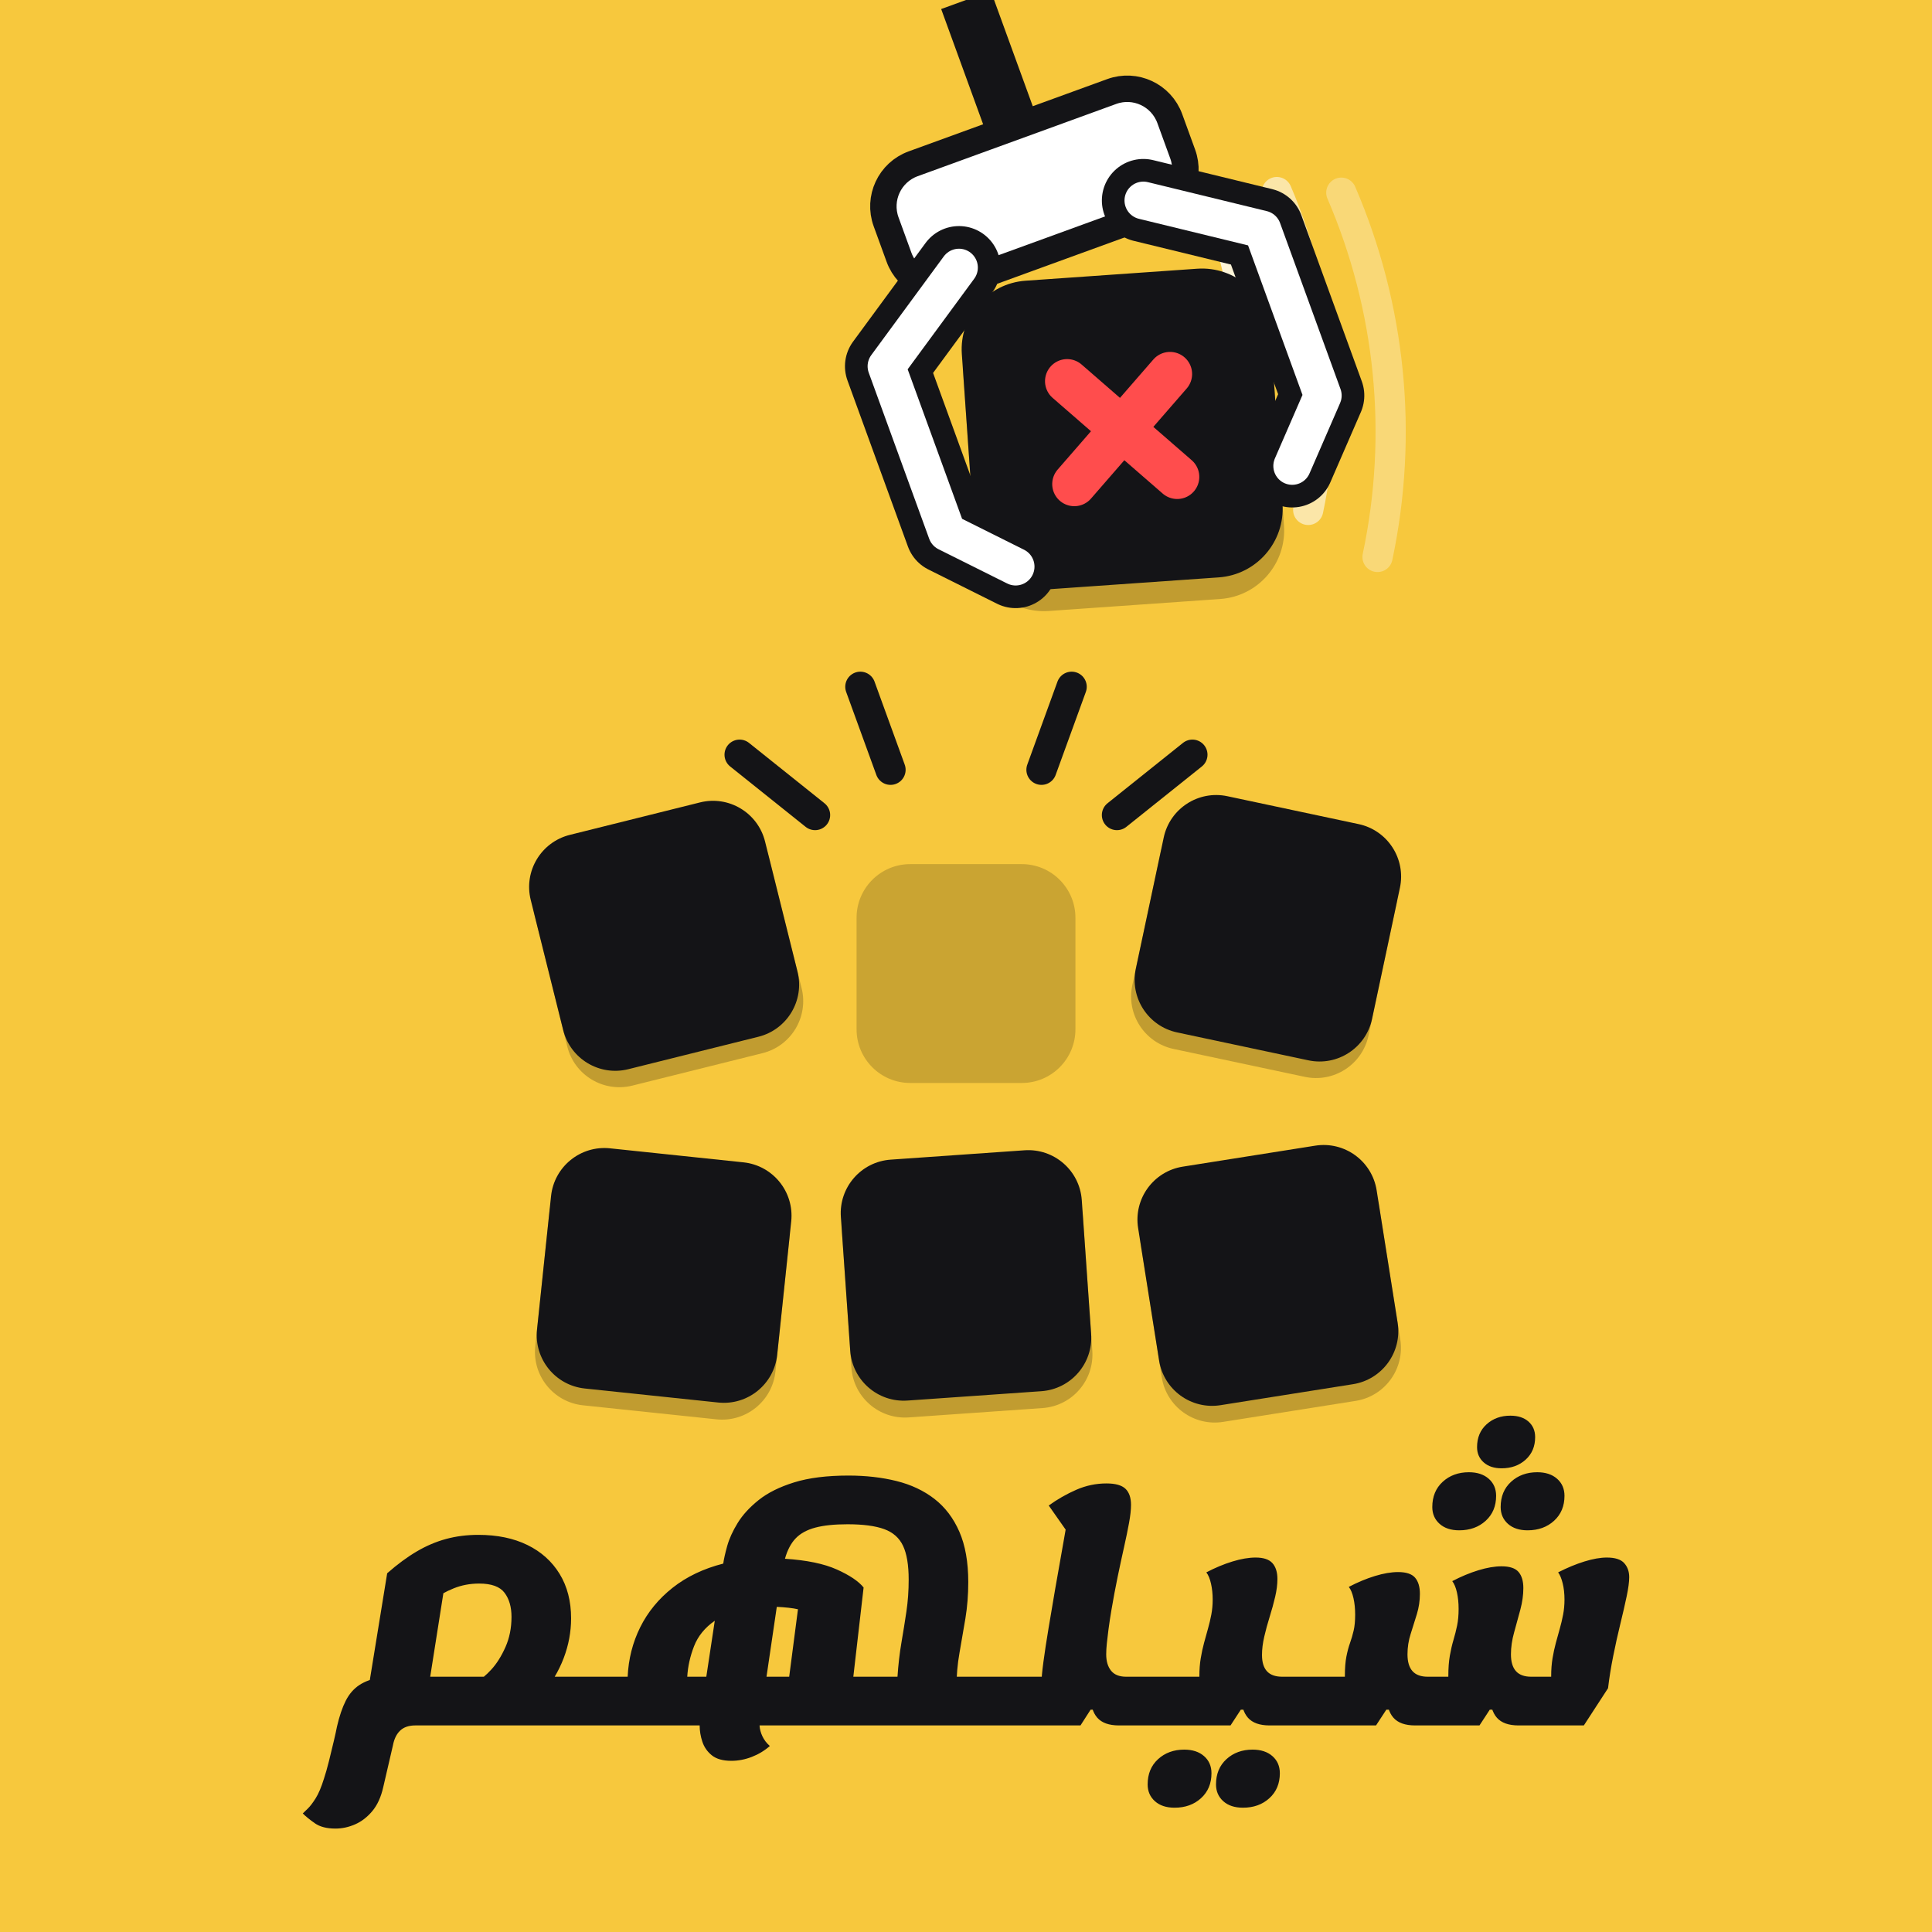
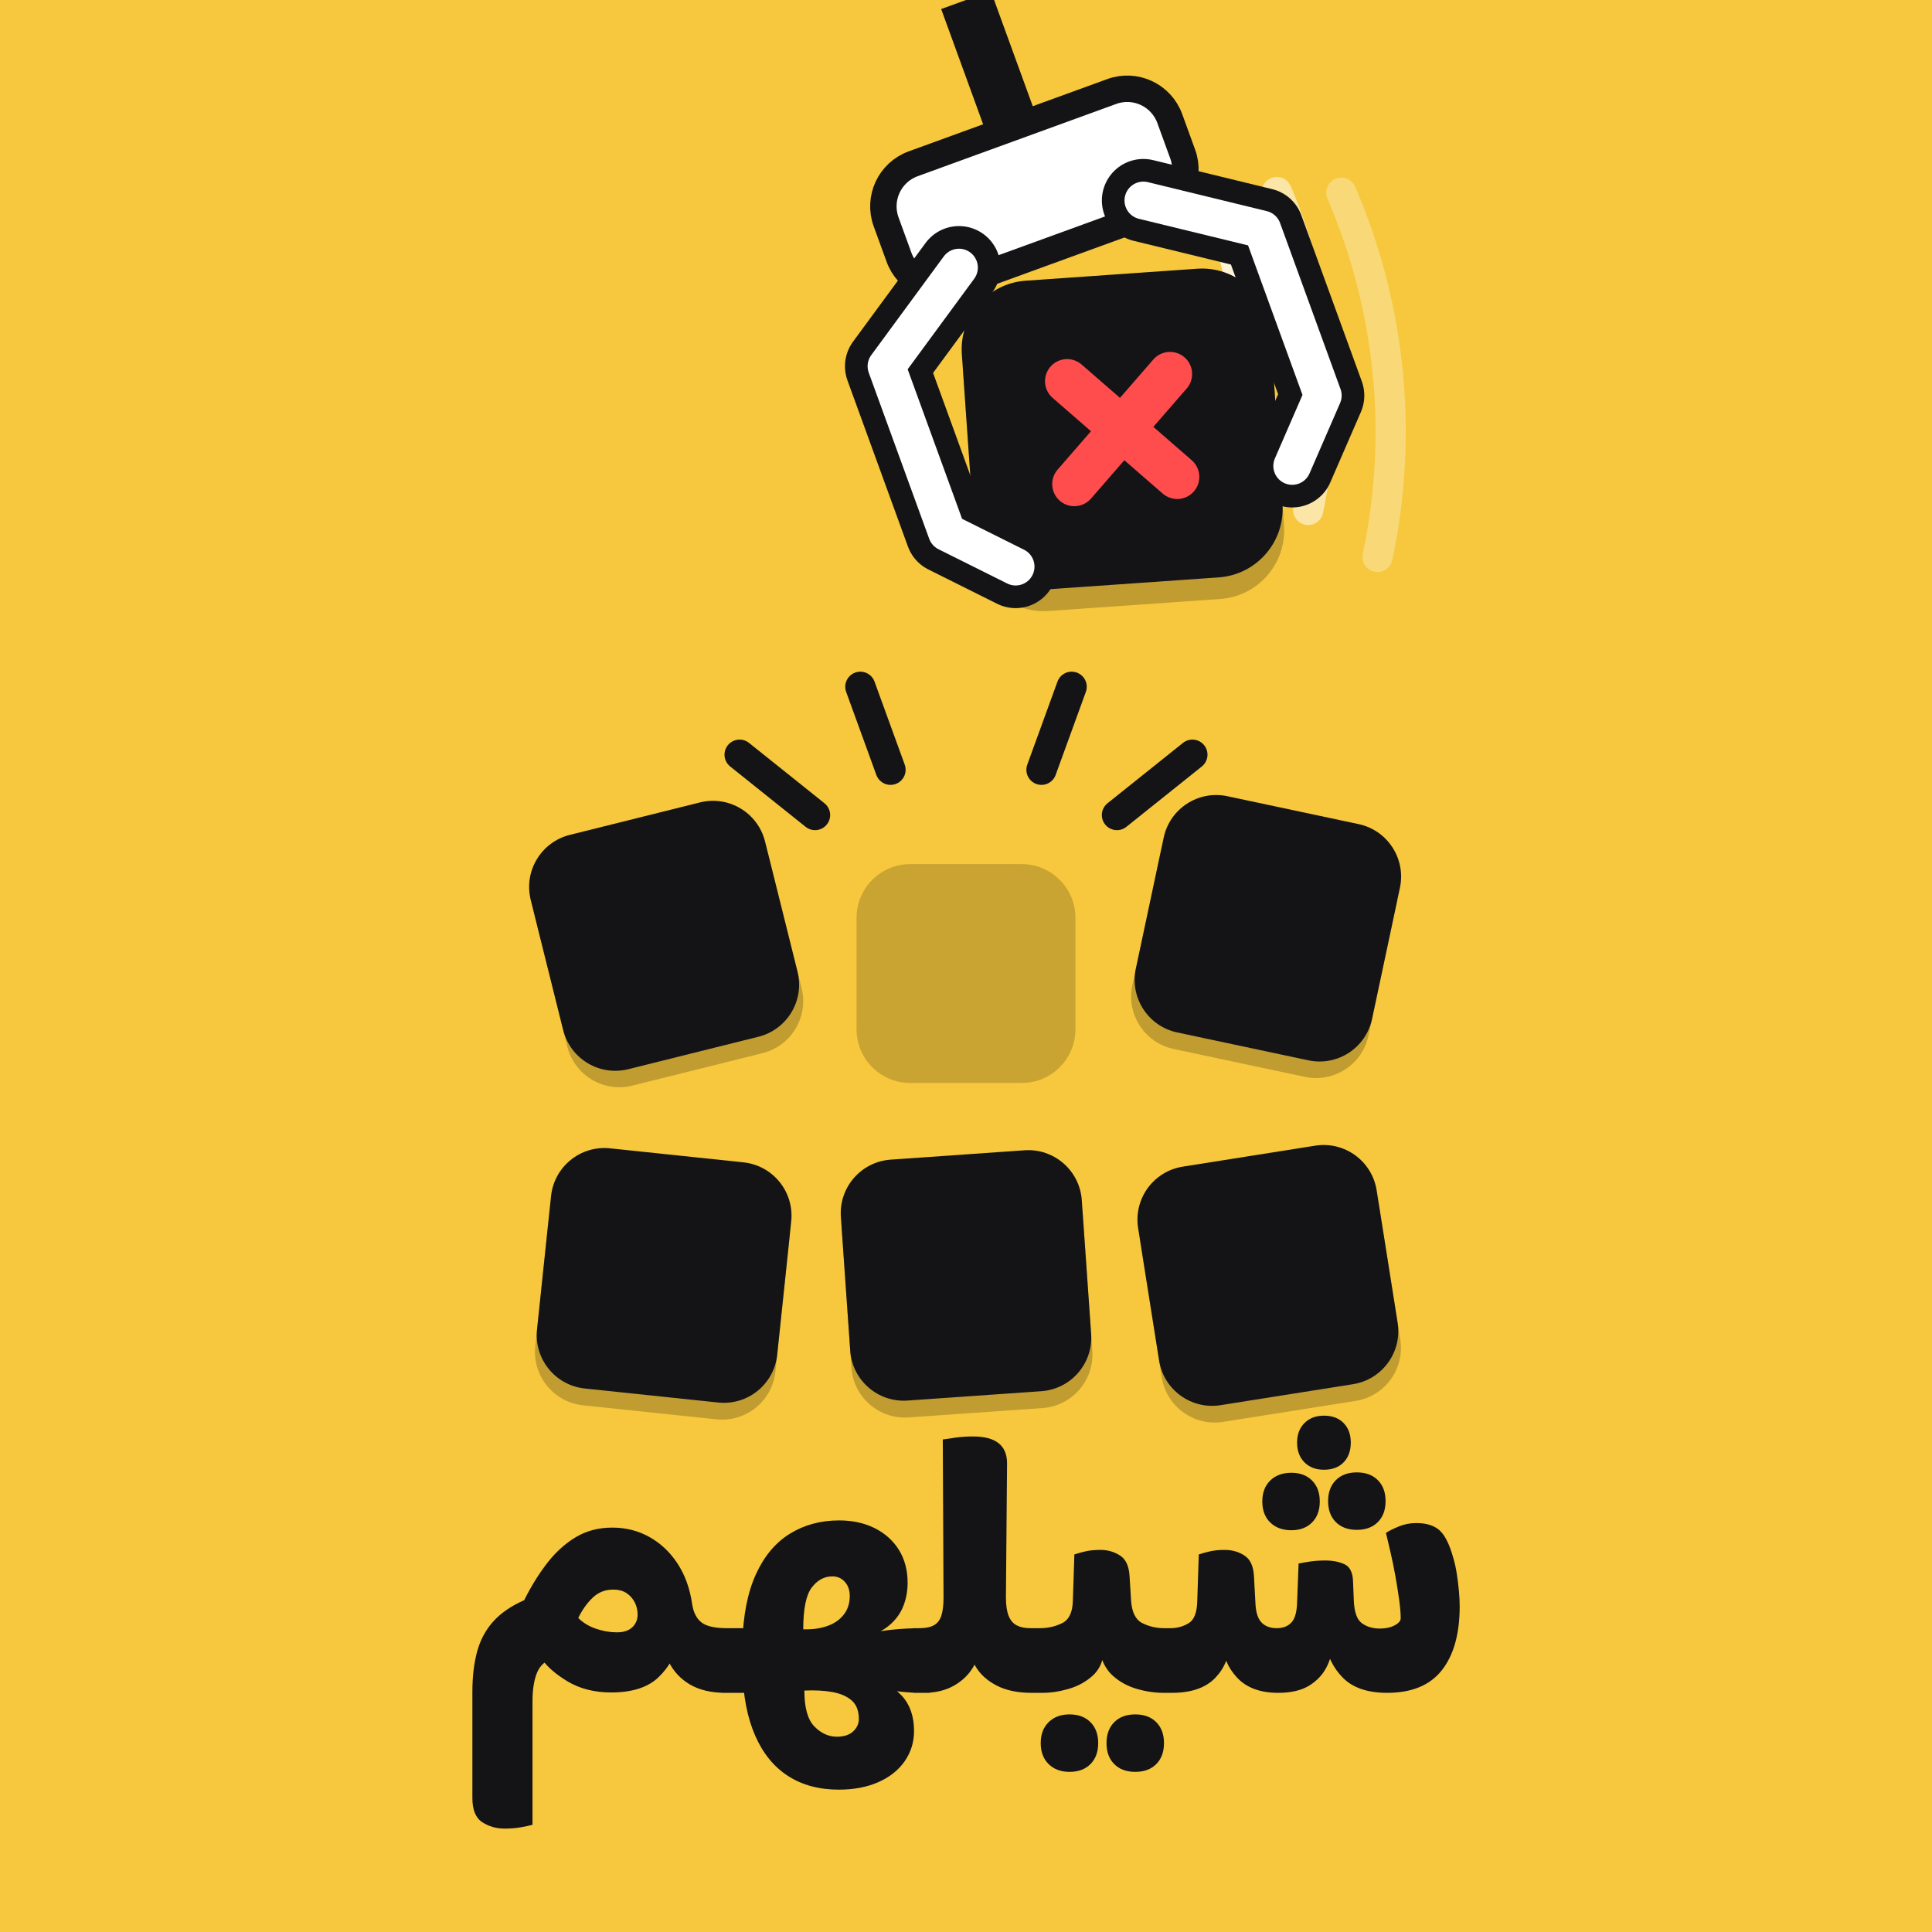
<svg xmlns="http://www.w3.org/2000/svg" viewBox="0 0 512 512">
  <rect width="512" height="512" fill="#f7c83d" />
  <g transform="translate(176 248) rotate(-14)" opacity="1">
    <rect x="-32" y="-27.52" width="64" height="64" rx="14.222" fill="#000" opacity=".22" />
    <rect x="-32" y="-32" width="64" height="64" rx="14.222" fill="#141417" />
  </g>
  <rect x="227" y="229" width="58" height="58" rx="14.222" fill="#000" opacity=".18" />
  <g transform="translate(336 246) rotate(12)" opacity="1">
    <rect x="-32" y="-27.52" width="64" height="64" rx="14.222" fill="#000" opacity=".22" />
    <rect x="-32" y="-32" width="64" height="64" rx="14.222" fill="#141417" />
  </g>
  <g transform="translate(176 338) rotate(6)" opacity="1">
    <rect x="-32" y="-27.52" width="64" height="64" rx="14.222" fill="#000" opacity=".22" />
    <rect x="-32" y="-32" width="64" height="64" rx="14.222" fill="#141417" />
  </g>
  <g transform="translate(256 338) rotate(-4)" opacity="1">
    <rect x="-32" y="-27.52" width="64" height="64" rx="14.222" fill="#000" opacity=".22" />
    <rect x="-32" y="-32" width="64" height="64" rx="14.222" fill="#141417" />
  </g>
  <g transform="translate(336 338) rotate(-9)" opacity="1">
    <rect x="-32" y="-27.52" width="64" height="64" rx="14.222" fill="#000" opacity=".22" />
    <rect x="-32" y="-32" width="64" height="64" rx="14.222" fill="#141417" />
  </g>
  <path d="M216 216L196 200" stroke="#141417" stroke-width="8" stroke-linecap="round" />
  <path d="M236 204L228 182" stroke="#141417" stroke-width="8" stroke-linecap="round" />
  <path d="M276 204L284 182" stroke="#141417" stroke-width="8" stroke-linecap="round" />
  <path d="M296 216L316 200" stroke="#141417" stroke-width="8" stroke-linecap="round" />
  <g transform="rotate(-20 256 0)">
    <path d="M300 70a 120 120 0 0 1 -18 70" fill="none" stroke="#ffffff" stroke-width="8" stroke-linecap="round" opacity="0.8" />
    <path d="M316 76a 140 140 0 0 1 -21 82" fill="none" stroke="#ffffff" stroke-width="8" stroke-linecap="round" opacity="0.55" />
    <path d="M332 82a 160 160 0 0 1 -24 94" fill="none" stroke="#ffffff" stroke-width="8" stroke-linecap="round" opacity="0.3" />
    <path d="M256 0v40" stroke="#141417" stroke-width="14" />
    <g transform="translate(256 121) rotate(16)" opacity="1">
      <rect x="-41" y="-35.26" width="82" height="82" rx="18.222" fill="#000" opacity=".22" />
      <rect x="-41" y="-41" width="82" height="82" rx="18.222" fill="#141417" />
      <path d="M-13.667 -13.667l27.333 27.333M13.667 -13.667l-27.333 27.333" fill="none" stroke="#ff4d4d" stroke-width="11.714" stroke-linecap="round" stroke-linejoin="round" />
    </g>
    <rect x="216" y="36" width="80" height="34" rx="12" fill="#ffffff" stroke="#141417" stroke-width="7" />
    <path d="M230 66L203 84L203 130.84L217 145.6" fill="none" stroke="#141417" stroke-width="22" stroke-linecap="round" stroke-linejoin="round" />
    <path d="M230 66L203 84L203 130.84L217 145.6" fill="none" stroke="#ffffff" stroke-width="10" stroke-linecap="round" stroke-linejoin="round" />
    <path d="M282 66L309 84L309 130.84L295 145.6" fill="none" stroke="#141417" stroke-width="22" stroke-linecap="round" stroke-linejoin="round" />
    <path d="M282 66L309 84L309 130.84L295 145.6" fill="none" stroke="#ffffff" stroke-width="10" stroke-linecap="round" stroke-linejoin="round" />
  </g>
-   <path transform="translate(261.0503 455.2517) scale(0.8016403)" fill="#141417" d="M-161.95 2.5 -156.75 -13.6H-129.35L-131.95 2.5ZM-214.75 36.6Q-219.05 36.6 -221.55 34.85Q-224.05 33.1 -225.55 31.6Q-225.05 31.1 -223.9 30.0Q-222.75 28.9 -221.3 26.6Q-219.85 24.3 -218.55 20.1Q-217.75 17.7 -216.9 14.3Q-216.05 10.9 -215.3 7.7Q-214.55 4.5 -214.25 2.9Q-213.05 -2.3 -211.35 -5.65Q-209.65 -9.0 -206.85 -10.85Q-204.05 -12.7 -199.75 -13.4L-204.45 -6.0L-197.65 -47.8Q-192.65 -52.2 -187.9 -55.0Q-183.15 -57.8 -178.15 -59.15Q-173.15 -60.5 -167.55 -60.5Q-158.15 -60.5 -151.3 -57.15Q-144.45 -53.8 -140.65 -47.6Q-136.85 -41.4 -136.85 -32.9Q-136.85 -26.2 -139.3 -19.75Q-141.75 -13.3 -146.55 -7.6Q-151.35 -1.9 -158.35 2.5H-188.35Q-191.55 2.5 -193.35 4.2Q-195.15 5.9 -195.75 9.1L-198.95 22.9Q-200.05 27.8 -202.55 30.8Q-205.05 33.8 -208.25 35.2Q-211.45 36.6 -214.75 36.6ZM-184.45 -7.1 -190.05 -13.6H-159.05L-167.75 -12.3Q-165.85 -13.1 -163.2 -16.0Q-160.55 -18.9 -158.55 -23.4Q-156.55 -27.9 -156.55 -33.4Q-156.55 -38.3 -158.85 -41.35Q-161.15 -44.4 -167.25 -44.4Q-171.75 -44.4 -175.7 -42.8Q-179.65 -41.2 -182.05 -39.2L-178.05 -47.7ZM-131.95 2.5 -129.35 -13.6Q-127.55 -13.6 -127.2 -11.45Q-126.85 -9.3 -127.45 -5.5Q-128.05 -1.8 -129.1 0.35Q-130.15 2.5 -131.95 2.5ZM-18.55 2.5 -16.05 -13.6H4.65L2.05 2.5ZM-83.85 14.2Q-88.05 14.2 -90.3 12.4Q-92.55 10.6 -93.45 7.9Q-94.35 5.2 -94.35 2.5H-131.85L-129.25 -13.6H-118.15Q-117.75 -22.4 -114.0 -29.95Q-110.25 -37.5 -103.3 -43.0Q-96.35 -48.5 -86.55 -51.0Q-86.25 -53.2 -85.25 -56.8Q-84.25 -60.4 -81.8 -64.4Q-79.35 -68.4 -74.85 -72.0Q-70.35 -75.6 -63.1 -77.85Q-55.85 -80.1 -45.15 -80.1Q-36.55 -80.1 -29.3 -78.3Q-22.05 -76.5 -16.75 -72.4Q-11.45 -68.3 -8.5 -61.55Q-5.55 -54.8 -5.55 -44.9Q-5.55 -38.6 -6.5 -32.85Q-7.45 -27.1 -8.45 -21.5Q-9.45 -15.9 -9.45 -9.9L-17.55 2.5H-74.55Q-74.45 4.3 -73.6 6.1Q-72.75 7.9 -71.15 9.3Q-73.75 11.6 -77.1 12.9Q-80.45 14.2 -83.85 14.2ZM-98.45 -13.6H-92.15L-89.35 -32.1Q-94.25 -28.7 -96.2 -23.7Q-98.15 -18.7 -98.45 -13.6ZM-72.25 -13.6H-64.75L-61.85 -35.9Q-63.15 -36.2 -64.95 -36.4Q-66.75 -36.6 -68.85 -36.7ZM-43.55 -13.6H-28.95Q-28.55 -19.6 -27.65 -24.85Q-26.75 -30.1 -26.0 -35.15Q-25.25 -40.2 -25.25 -45.7Q-25.25 -52.9 -27.1 -56.85Q-28.95 -60.8 -33.35 -62.4Q-37.75 -64.0 -45.45 -64.0Q-51.95 -64.0 -56.1 -62.9Q-60.25 -61.8 -62.6 -59.35Q-64.95 -56.9 -66.15 -52.6Q-55.35 -51.9 -49 -49.05Q-42.65 -46.2 -40.15 -43.1ZM-131.85 2.5Q-133.65 2.5 -134.0 0.3Q-134.35 -1.9 -133.75 -5.6Q-133.15 -9.3 -132.1 -11.45Q-131.05 -13.6 -129.25 -13.6ZM2.05 2.5 4.65 -13.6Q6.45 -13.6 6.8 -11.45Q7.15 -9.3 6.55 -5.5Q5.95 -1.8 4.9 0.35Q3.85 2.5 2.05 2.5ZM44.25 2.5Q39.35 2.5 37.1 -0.05Q34.85 -2.6 34.85 -7.8L42.15 -2.7H28.65L40.75 -28.8Q40.45 -26.5 40.25 -24.55Q40.05 -22.6 40.05 -21.0Q40.05 -17.6 41.65 -15.6Q43.25 -13.6 46.65 -13.6H58.75L56.15 2.5ZM2.15 2.5 4.75 -13.6H25.35L18.65 -11.5Q18.65 -13.7 19.3 -18.55Q19.95 -23.4 21.0 -29.7Q22.05 -36.0 23.2 -42.7Q24.35 -49.4 25.45 -55.45Q26.55 -61.5 27.25 -65.7L30.45 -56.8L21.05 -70.2Q25.35 -73.3 30.15 -75.4Q34.95 -77.5 40.15 -77.5Q44.55 -77.5 46.4 -75.75Q48.25 -74.0 48.25 -70.4Q48.25 -68.0 47.6 -64.45Q46.95 -60.9 45.95 -56.45Q44.95 -52.0 43.85 -46.7Q42.75 -41.4 41.75 -35.5Q40.75 -29.6 40.1 -23.15Q39.45 -16.7 39.45 -9.8L31.55 2.5ZM2.15 2.5Q0.35 2.5 4.440892098500626e-16 0.3Q-0.35 -1.9 0.25 -5.6Q0.85 -9.3 1.9 -11.45Q2.95 -13.6 4.75 -13.6ZM56.15 2.5 58.75 -13.6Q60.55 -13.6 60.9 -11.45Q61.25 -9.3 60.65 -5.5Q60.05 -1.8 59.0 0.35Q57.95 2.5 56.15 2.5ZM56.25 2.5 58.85 -13.6H77.45L70.85 -7.0V-13.8Q70.85 -17.0 71.3 -19.7Q71.75 -22.4 72.4 -24.8Q73.05 -27.2 73.7 -29.5Q74.35 -31.8 74.8 -34.15Q75.25 -36.5 75.25 -39.1Q75.25 -41.9 74.7 -44.35Q74.15 -46.8 73.15 -48.1Q77.55 -50.4 81.8 -51.7Q86.05 -53.0 89.45 -53.0Q93.35 -53.0 95.0 -51.15Q96.65 -49.3 96.65 -45.9Q96.65 -43.2 95.9 -40.0Q95.15 -36.8 94.1 -33.45Q93.05 -30.1 92.3 -26.85Q91.55 -23.6 91.55 -20.8Q91.55 -17.2 93.2 -15.4Q94.85 -13.6 98.25 -13.6H106.85L104.25 2.5H94.05Q89.15 2.5 86.9 -0.05Q84.65 -2.6 84.65 -7.8L89.45 -2.7H84.55L81.15 2.5ZM104.25 2.5 106.85 -13.6Q108.65 -13.6 109.0 -11.45Q109.35 -9.3 108.75 -5.5Q108.15 -1.8 107.1 0.35Q106.05 2.5 104.25 2.5ZM56.25 2.5Q54.45 2.5 54.1 0.3Q53.75 -1.9 54.35 -5.6Q54.95 -9.3 56.0 -11.45Q57.05 -13.6 58.85 -13.6ZM85.25 29.7Q81.15 29.7 78.75 27.55Q76.35 25.4 76.35 22.0Q76.35 16.8 79.8 13.65Q83.25 10.5 88.45 10.5Q92.55 10.5 95 12.65Q97.45 14.8 97.45 18.3Q97.45 23.4 94 26.55Q90.55 29.7 85.25 29.7ZM62.65 29.7Q58.55 29.7 56.15 27.55Q53.75 25.4 53.75 22.0Q53.75 16.8 57.2 13.65Q60.65 10.5 65.85 10.5Q69.95 10.5 72.4 12.65Q74.85 14.8 74.85 18.3Q74.85 23.4 71.4 26.55Q67.95 29.7 62.65 29.7ZM104.35 2.5 106.95 -13.6H125.55L118.95 -7.0V-13.8Q118.95 -17.7 119.45 -20.25Q119.95 -22.8 120.65 -24.75Q121.35 -26.7 121.85 -28.85Q122.35 -31.0 122.35 -34.1Q122.35 -37.1 121.8 -39.55Q121.25 -42.0 120.25 -43.3Q124.65 -45.6 128.9 -46.9Q133.15 -48.2 136.55 -48.2Q140.55 -48.2 142.15 -46.35Q143.75 -44.5 143.75 -41.0Q143.75 -37.6 142.75 -34.3Q141.75 -31.0 140.7 -27.75Q139.65 -24.5 139.65 -21.0Q139.65 -17.3 141.3 -15.45Q142.95 -13.6 146.35 -13.6H159.75L153.15 -7.0V-13.8Q153.15 -17.7 153.65 -20.55Q154.15 -23.4 154.85 -25.75Q155.55 -28.1 156.05 -30.5Q156.55 -32.9 156.55 -36.0Q156.55 -39.0 156.0 -41.45Q155.45 -43.9 154.45 -45.2Q158.85 -47.5 163.1 -48.8Q167.35 -50.1 170.75 -50.1Q174.75 -50.1 176.35 -48.25Q177.95 -46.4 177.95 -42.9Q177.95 -39.5 176.95 -35.75Q175.95 -32.0 174.9 -28.25Q173.85 -24.5 173.85 -21.0Q173.85 -17.3 175.5 -15.45Q177.15 -13.6 180.55 -13.6H192.95L187.15 -7.0V-13.8Q187.15 -17.0 187.6 -19.7Q188.05 -22.4 188.7 -24.8Q189.35 -27.2 190.0 -29.5Q190.65 -31.8 191.1 -34.15Q191.55 -36.5 191.55 -39.1Q191.55 -42.1 190.95 -44.5Q190.35 -46.9 189.45 -48.1Q193.95 -50.4 198.15 -51.7Q202.35 -53.0 205.55 -53.0Q209.65 -53.0 211.3 -51.15Q212.95 -49.3 212.95 -46.5Q212.95 -44.2 212.1 -40.15Q211.25 -36.1 210.0 -31.0Q208.75 -25.9 207.65 -20.4Q206.55 -14.9 205.95 -9.8L197.95 2.5H176.35Q171.45 2.5 169.2 -0.05Q166.95 -2.6 166.95 -7.8L171.75 -2.7H166.85L163.45 2.5H142.15Q137.25 2.5 135.0 -0.05Q132.75 -2.6 132.75 -7.8L137.55 -2.7H132.65L129.25 2.5ZM104.35 2.5Q102.55 2.5 102.2 0.3Q101.85 -1.9 102.45 -5.6Q103.05 -9.3 104.1 -11.45Q105.15 -13.6 106.95 -13.6ZM179.35 -62.0Q175.25 -62.0 172.85 -64.15Q170.45 -66.3 170.45 -69.7Q170.45 -74.9 173.9 -78.05Q177.35 -81.2 182.55 -81.2Q186.65 -81.2 189.1 -79.05Q191.55 -76.9 191.55 -73.4Q191.55 -68.3 188.1 -65.15Q184.65 -62.0 179.35 -62.0ZM156.75 -62.0Q152.65 -62.0 150.25 -64.15Q147.85 -66.3 147.85 -69.7Q147.85 -74.9 151.3 -78.05Q154.75 -81.2 159.95 -81.2Q164.05 -81.2 166.5 -79.05Q168.95 -76.9 168.95 -73.4Q168.95 -68.3 165.5 -65.15Q162.05 -62.0 156.75 -62.0ZM170.75 -82.5Q167.05 -82.5 164.85 -84.45Q162.65 -86.4 162.65 -89.5Q162.65 -94.2 165.8 -97.05Q168.95 -99.9 173.65 -99.9Q177.45 -99.9 179.65 -97.95Q181.85 -96 181.85 -92.8Q181.85 -88.2 178.7 -85.35Q175.55 -82.5 170.75 -82.5Z" />
+   <path transform="translate(122.98 448.62) scale(0.10021)" fill="#141417" d="M107 359Q74 359 48.0 342.0Q22 325 22 278V-2Q22 -63 34.5 -109.0Q47 -155 77.0 -188.5Q107 -222 159 -245Q187 -301 220.5 -344.0Q254 -387 296.0 -412.0Q338 -437 392 -437Q446 -437 490.5 -412.0Q535 -387 564.5 -342.0Q594 -297 603 -236Q608 -202 627.5 -186.5Q647 -171 695 -171H698V0H692Q635 0 597.5 -22.0Q560 -44 540.5 -83.5Q521 -123 516 -178L567 -138Q556 -81 514.0 -41.0Q472 -1 389 -1Q322 -1 272.5 -31.0Q223 -61 201 -96L242 -94Q206 -84 193.5 -54.5Q181 -25 181 22V349Q170 352 150.5 355.5Q131 359 107 359ZM404 -160Q431 -160 445.0 -173.5Q459 -187 459 -207Q459 -224 451.5 -239.0Q444 -254 430.0 -263.5Q416 -273 394 -273Q362 -273 339.5 -251.0Q317 -229 302 -198Q321 -179 349.0 -169.5Q377 -160 404 -160ZM698 0V-171Q708 -155 713.0 -134.0Q718 -113 718 -86Q718 -59 713.0 -37.0Q708 -15 698 0ZM991 256Q913 256 857.0 220.0Q801 184 770.0 113.5Q739 43 736 -60V-132Q739 -242 772.0 -314.0Q805 -386 862.0 -421.0Q919 -456 992 -456Q1045 -456 1086.0 -435.5Q1127 -415 1150.0 -378.0Q1173 -341 1173 -291Q1173 -258 1161.5 -229.0Q1150 -200 1124.5 -178.5Q1099 -157 1057 -145L1059 -46Q1126 -27 1158.0 8.0Q1190 43 1190 101Q1190 145 1165.5 180.5Q1141 216 1096.0 236.0Q1051 256 991 256ZM986 116Q1014 116 1029.0 102.0Q1044 88 1044 69Q1044 37 1025.5 20.5Q1007 4 974.5 -2.0Q942 -8 900 -6Q900 62 926.5 89.0Q953 116 986 116ZM682 0V-171H772L912 -115Q989 -138 1058.0 -154.5Q1127 -171 1212 -171H1232V0H1211Q1155 0 1106.0 -11.5Q1057 -23 1010.0 -39.0Q963 -55 912 -68L772 0ZM897 -168H906Q938 -168 964.0 -178.0Q990 -188 1005.0 -208.0Q1020 -228 1020 -256Q1020 -279 1007.0 -293.5Q994 -308 974 -308Q942 -308 919.5 -278.5Q897 -249 897 -168ZM1232 0V-171Q1242 -155 1247.0 -134.0Q1252 -113 1252 -86Q1252 -59 1247.0 -37.0Q1242 -15 1232 0ZM1188 0V-171H1205Q1229 -171 1243.0 -179.0Q1257 -187 1262.5 -205.0Q1268 -223 1268 -252L1266 -670Q1278 -672 1300.0 -675.0Q1322 -678 1346 -678Q1436 -678 1436 -607L1433 -252Q1433 -222 1440.0 -204.0Q1447 -186 1461.5 -178.5Q1476 -171 1497 -171H1513V0H1501Q1446 0 1409.0 -19.0Q1372 -38 1353.5 -68.5Q1335 -99 1334 -134L1365 -135Q1365 -100 1347.0 -69.0Q1329 -38 1295.5 -19.0Q1262 0 1216 0ZM1513 0V-171Q1523 -155 1528.0 -134.0Q1533 -113 1533 -86Q1533 -59 1528.0 -37.0Q1523 -15 1513 0ZM1497 0V-171H1523Q1555 -171 1582.0 -184.5Q1609 -198 1610 -244L1614 -366Q1629 -371 1645.0 -374.5Q1661 -378 1683 -378Q1712 -378 1735.0 -363.0Q1758 -348 1760 -308L1764 -244Q1767 -198 1793.5 -184.5Q1820 -171 1852 -171H1874V0H1850Q1815 0 1779.0 -10.5Q1743 -21 1716.5 -44.5Q1690 -68 1682 -107L1692 -108Q1688 -68 1661.5 -44.5Q1635 -21 1599.0 -10.5Q1563 0 1530 0ZM1874 0V-171Q1884 -155 1889.0 -134.0Q1894 -113 1894 -86Q1894 -59 1889.0 -37.0Q1884 -15 1874 0ZM1601 209Q1567 209 1546.0 188.5Q1525 168 1525 133Q1525 98 1546.0 77.5Q1567 57 1601 57Q1636 57 1656.5 77.5Q1677 98 1677 133Q1677 168 1656.5 188.5Q1636 209 1601 209ZM1775 209Q1740 209 1719.5 188.5Q1699 168 1699 133Q1699 98 1719.5 77.5Q1740 57 1775 57Q1810 57 1830.5 77.5Q1851 98 1851 133Q1851 168 1830.5 188.5Q1810 209 1775 209ZM2278 -350Q2307 -350 2328.5 -340.0Q2350 -330 2351 -294L2353 -244Q2355 -198 2374.5 -184.0Q2394 -170 2422 -170Q2445 -170 2461.0 -178.5Q2477 -187 2477 -197Q2477 -216 2473.0 -245.5Q2469 -275 2463.0 -308.5Q2457 -342 2450.0 -372.0Q2443 -402 2438 -423Q2450 -431 2472.0 -440.0Q2494 -449 2518 -449Q2558 -449 2579.5 -430.0Q2601 -411 2616 -357Q2622 -337 2625.5 -314.0Q2629 -291 2631.0 -269.0Q2633 -247 2633 -229Q2633 -120 2586.0 -60.0Q2539 0 2441 0Q2364 0 2324.5 -39.5Q2285 -79 2276 -140H2298Q2298 -104 2283.0 -72.0Q2268 -40 2236.5 -20.0Q2205 0 2153 0Q2082 0 2044.5 -40.0Q2007 -80 2005 -135L2023 -134Q2025 -80 1987.0 -40.0Q1949 0 1872 0H1858V-171H1869Q1894 -171 1916.0 -184.0Q1938 -197 1939 -243L1943 -366Q1958 -371 1974.0 -374.5Q1990 -378 2012 -378Q2041 -378 2064.0 -363.0Q2087 -348 2089 -308L2093 -234Q2095 -200 2109.5 -185.5Q2124 -171 2149 -171Q2174 -171 2188.0 -186.0Q2202 -201 2203 -239L2207 -342Q2222 -345 2239.0 -347.5Q2256 -350 2278 -350ZM2274 -590Q2242 -590 2222.5 -609.5Q2203 -629 2203 -662Q2203 -694 2222.5 -713.5Q2242 -733 2274 -733Q2307 -733 2326.0 -713.5Q2345 -694 2345 -662Q2345 -629 2326.0 -609.5Q2307 -590 2274 -590ZM2188 -430Q2153 -430 2132.0 -450.5Q2111 -471 2111 -506Q2111 -541 2132.0 -561.5Q2153 -582 2188 -582Q2222 -582 2242.5 -561.5Q2263 -541 2263 -506Q2263 -471 2242.5 -450.5Q2222 -430 2188 -430ZM2361 -431Q2326 -431 2305.5 -451.5Q2285 -472 2285 -507Q2285 -542 2305.5 -562.5Q2326 -583 2361 -583Q2396 -583 2416.5 -562.5Q2437 -542 2437 -507Q2437 -472 2416.5 -451.5Q2396 -431 2361 -431Z" />
</svg>
